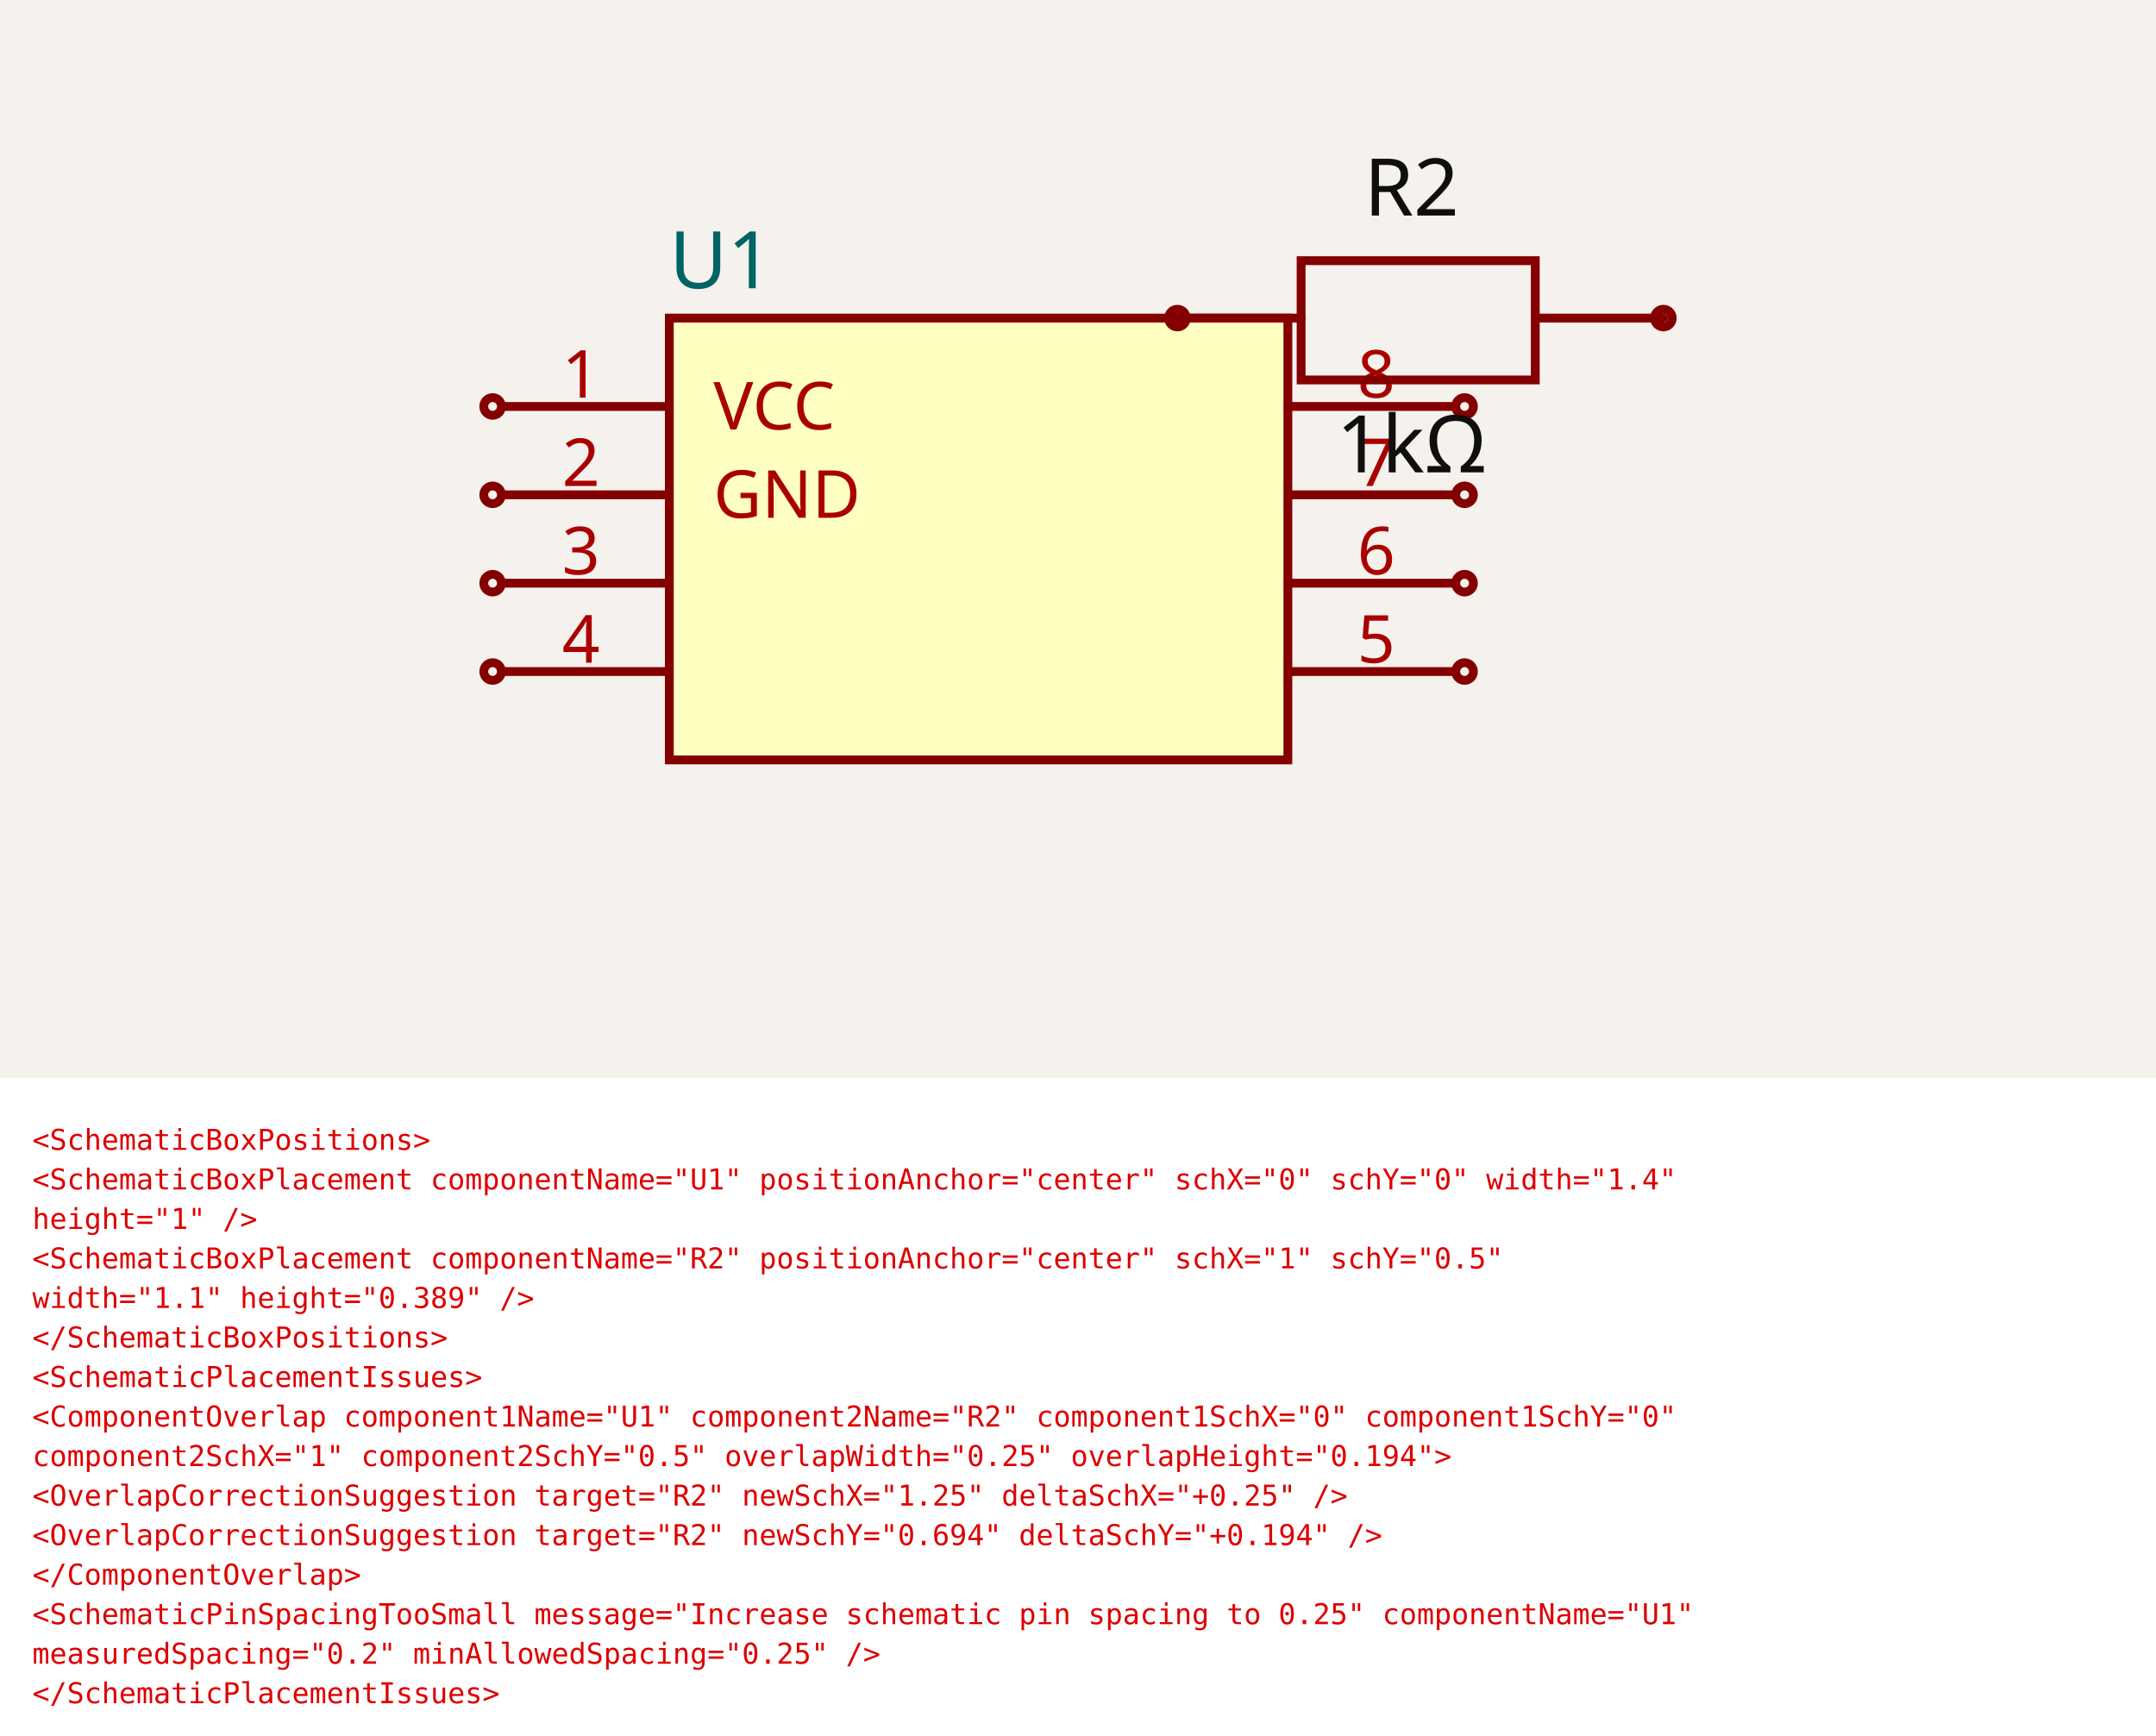
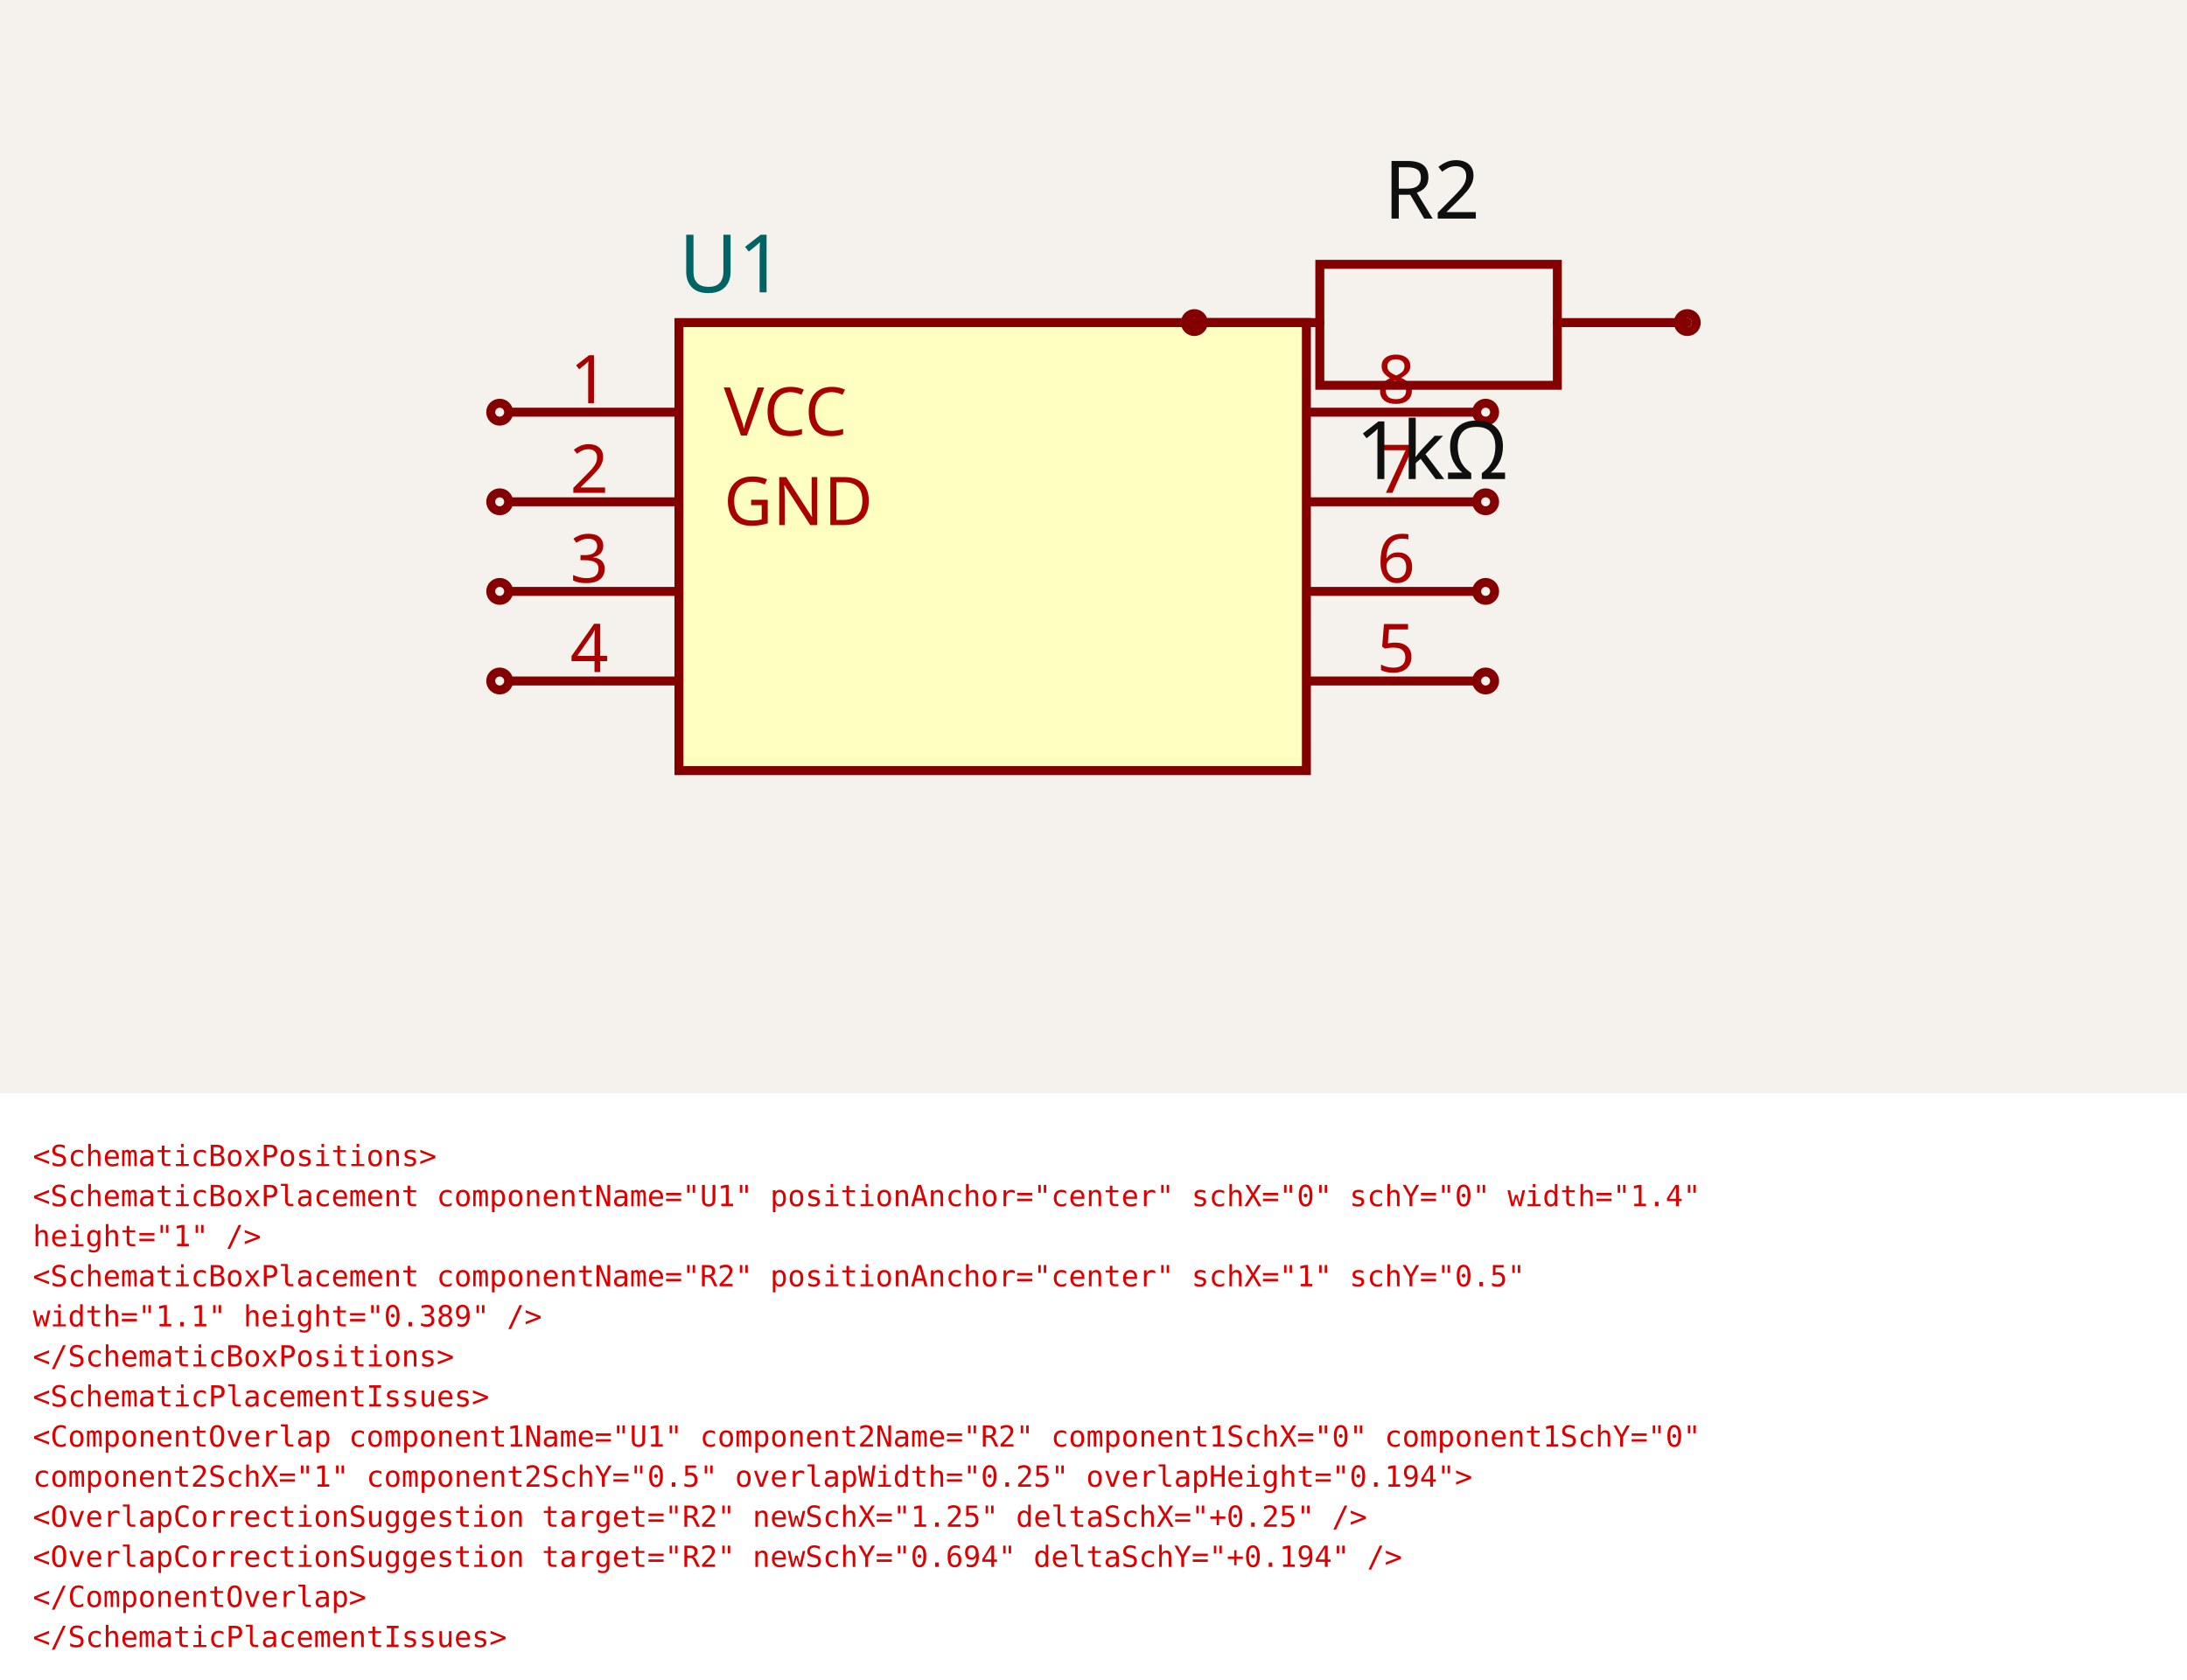
- <svg xmlns="http://www.w3.org/2000/svg" width="1200" height="966" viewBox="0 0 1200 966" role="img" aria-label="schematic analysis fixture">
+ <svg xmlns="http://www.w3.org/2000/svg" width="1200" height="922" viewBox="0 0 1200 922" role="img" aria-label="schematic analysis fixture">
  <g transform="translate(0, 0)">
    <style>
              .boundary { fill: rgb(245, 241, 237); }
              .schematic-boundary { fill: none; stroke: #fff; }
              .component { fill: none; stroke: rgb(132, 0, 0); }
              .chip { fill: rgb(255, 255, 194); stroke: rgb(132, 0, 0); }
              .component-pin { fill: none; stroke: rgb(132, 0, 0); }
              /* Basic per-trace hover fallback */
              .trace:hover {
                filter: invert(1);
              }
              .trace:hover .trace-crossing-outline {
                opacity: 0;
              }
              .trace:hover .trace-junction {
                filter: invert(1);
              }
              /* Net-hover highlighting: when a trace or its overlays are hovered,
                 invert color for all traces (base + overlays) sharing the same
                 subcircuit connectivity key. Also hide crossing outline during hover. */
              
              .text { font-family: sans-serif; fill: rgb(0, 150, 0); }
              .pin-number { fill: rgb(169, 0, 0); }
              .port-label { fill: rgb(0, 100, 100); }
              .component-name { fill: rgb(0, 100, 100); }
            </style>
    <rect class="boundary" x="0" y="0" width="1200" height="600" />
    <g data-circuit-json-type="schematic_component" data-schematic-component-id="schematic_component_0">
      <rect class="component chip" x="372.541" y="177.049" width="344.262" height="245.902" stroke-width="4.918px" fill="rgb(255, 255, 194)" stroke="rgb(132, 0, 0)" />
      <rect class="component-overlay" x="372.541" y="177.049" width="344.262" height="245.902" fill="transparent" />
      <text x="372.541" y="454.918" fill="#006464" text-anchor="start" dominant-baseline="middle" font-family="sans-serif" font-size="44.262px" transform="rotate(0, 372.541, 454.918)" />
      <text x="372.541" y="145.082" fill="#006464" text-anchor="start" dominant-baseline="middle" font-family="sans-serif" font-size="44.262px" transform="rotate(0, 372.541, 145.082)">U1</text>
      <line class="component-pin" x1="372.541" y1="226.23" x2="279.098" y2="226.23" stroke-width="4.918px" />
      <g data-schematic-port-id="source_port_0">
        <circle class="component-pin" cx="274.18" cy="226.23" r="4.918" stroke-width="4.918px" />
        <rect x="269.262" y="221.311" width="9.836" height="9.836" opacity="0" />
      </g>
      <text class="pin-number" x="323.361" y="221.311" style="font-family: sans-serif;" fill="rgb(169, 0, 0)" text-anchor="middle" dominant-baseline="auto" font-size="36.885px" transform="">1</text>
      <text class="pin-number" x="397.131" y="226.23" style="font-family: sans-serif;" fill="rgb(169, 0, 0)" text-anchor="start" dominant-baseline="middle" font-size="36.885px" transform="">VCC</text>
      <line class="component-pin" x1="372.541" y1="275.41" x2="279.098" y2="275.41" stroke-width="4.918px" />
      <g data-schematic-port-id="source_port_1">
        <circle class="component-pin" cx="274.18" cy="275.41" r="4.918" stroke-width="4.918px" />
        <rect x="269.262" y="270.492" width="9.836" height="9.836" opacity="0" />
      </g>
      <text class="pin-number" x="323.361" y="270.492" style="font-family: sans-serif;" fill="rgb(169, 0, 0)" text-anchor="middle" dominant-baseline="auto" font-size="36.885px" transform="">2</text>
      <text class="pin-number" x="397.131" y="275.41" style="font-family: sans-serif;" fill="rgb(169, 0, 0)" text-anchor="start" dominant-baseline="middle" font-size="36.885px" transform="">GND</text>
      <line class="component-pin" x1="372.541" y1="324.59" x2="279.098" y2="324.59" stroke-width="4.918px" />
      <g data-schematic-port-id="source_port_2">
        <circle class="component-pin" cx="274.18" cy="324.59" r="4.918" stroke-width="4.918px" />
        <rect x="269.262" y="319.672" width="9.836" height="9.836" opacity="0" />
      </g>
      <text class="pin-number" x="323.361" y="319.672" style="font-family: sans-serif;" fill="rgb(169, 0, 0)" text-anchor="middle" dominant-baseline="auto" font-size="36.885px" transform="">3</text>
      <line class="component-pin" x1="372.541" y1="373.77" x2="279.098" y2="373.77" stroke-width="4.918px" />
      <g data-schematic-port-id="source_port_3">
        <circle class="component-pin" cx="274.18" cy="373.77" r="4.918" stroke-width="4.918px" />
        <rect x="269.262" y="368.852" width="9.836" height="9.836" opacity="0" />
      </g>
      <text class="pin-number" x="323.361" y="368.852" style="font-family: sans-serif;" fill="rgb(169, 0, 0)" text-anchor="middle" dominant-baseline="auto" font-size="36.885px" transform="">4</text>
      <line class="component-pin" x1="716.803" y1="373.77" x2="810.246" y2="373.77" stroke-width="4.918px" />
      <g data-schematic-port-id="source_port_4">
        <circle class="component-pin" cx="815.164" cy="373.77" r="4.918" stroke-width="4.918px" />
        <rect x="810.246" y="368.852" width="9.836" height="9.836" opacity="0" />
      </g>
      <text class="pin-number" x="765.984" y="368.852" style="font-family: sans-serif;" fill="rgb(169, 0, 0)" text-anchor="middle" dominant-baseline="auto" font-size="36.885px" transform="">5</text>
      <line class="component-pin" x1="716.803" y1="324.59" x2="810.246" y2="324.59" stroke-width="4.918px" />
      <g data-schematic-port-id="source_port_5">
        <circle class="component-pin" cx="815.164" cy="324.59" r="4.918" stroke-width="4.918px" />
        <rect x="810.246" y="319.672" width="9.836" height="9.836" opacity="0" />
      </g>
      <text class="pin-number" x="765.984" y="319.672" style="font-family: sans-serif;" fill="rgb(169, 0, 0)" text-anchor="middle" dominant-baseline="auto" font-size="36.885px" transform="">6</text>
      <line class="component-pin" x1="716.803" y1="275.41" x2="810.246" y2="275.41" stroke-width="4.918px" />
      <g data-schematic-port-id="source_port_6">
        <circle class="component-pin" cx="815.164" cy="275.41" r="4.918" stroke-width="4.918px" />
        <rect x="810.246" y="270.492" width="9.836" height="9.836" opacity="0" />
      </g>
      <text class="pin-number" x="765.984" y="270.492" style="font-family: sans-serif;" fill="rgb(169, 0, 0)" text-anchor="middle" dominant-baseline="auto" font-size="36.885px" transform="">7</text>
      <line class="component-pin" x1="716.803" y1="226.23" x2="810.246" y2="226.23" stroke-width="4.918px" />
      <g data-schematic-port-id="source_port_7">
        <circle class="component-pin" cx="815.164" cy="226.23" r="4.918" stroke-width="4.918px" />
        <rect x="810.246" y="221.311" width="9.836" height="9.836" opacity="0" />
      </g>
      <text class="pin-number" x="765.984" y="221.311" style="font-family: sans-serif;" fill="rgb(169, 0, 0)" text-anchor="middle" dominant-baseline="auto" font-size="36.885px" transform="">8</text>
    </g>
    <g data-circuit-json-type="schematic_component" data-schematic-component-id="schematic_component_1">
      <rect class="component-overlay" x="655.328" y="145.082" width="270.492" height="66.393" fill="transparent" />
      <path d="M 655.328 177.049 L 724.18 177.049" stroke="rgb(132, 0, 0)" fill="none" stroke-width="4.918px" stroke-linecap="round" />
      <path d="M 854.508 177.049 L 925.82 177.049" stroke="rgb(132, 0, 0)" fill="none" stroke-width="4.918px" stroke-linecap="round" />
      <path d="M 790.574 145.082 L 854.508 145.082 L 854.508 211.475 L 724.18 211.475 L 724.18 145.082 L 790.574 145.082" stroke="rgb(132, 0, 0)" fill="none" stroke-width="4.918px" stroke-linecap="round" />
      <text x="785.656" y="132.921" stroke="rgb(245, 241, 237)" stroke-width="4.918px" paint-order="stroke" fill="rgb(15, 15, 15)" font-family="sans-serif" text-anchor="middle" dominant-baseline="ideographic" font-size="44.262px">R2</text>
      <text x="785.656" y="228.555" fill="rgb(15, 15, 15)" font-family="sans-serif" text-anchor="middle" dominant-baseline="hanging" font-size="44.262px">1kΩ</text>
      <circle cx="655.328" cy="177.049" r="4.918px" stroke-width="4.918px" fill="none" stroke="rgb(132, 0, 0)" />
      <circle cx="925.82" cy="177.049" r="4.918px" stroke-width="4.918px" fill="none" stroke="rgb(132, 0, 0)" />
    </g>
    <g class="schematic-port-hover" data-schematic-port-id="source_port_0">
      <circle cx="274.18" cy="226.23" r="9.836" fill="red" opacity="0" />
    </g>
    <g class="schematic-port-hover" data-schematic-port-id="source_port_1">
      <circle cx="274.18" cy="275.41" r="9.836" fill="red" opacity="0" />
    </g>
    <g class="schematic-port-hover" data-schematic-port-id="source_port_2">
      <circle cx="274.18" cy="324.59" r="9.836" fill="red" opacity="0" />
    </g>
    <g class="schematic-port-hover" data-schematic-port-id="source_port_3">
      <circle cx="274.18" cy="373.77" r="9.836" fill="red" opacity="0" />
    </g>
    <g class="schematic-port-hover" data-schematic-port-id="source_port_4">
      <circle cx="815.164" cy="373.77" r="9.836" fill="red" opacity="0" />
    </g>
    <g class="schematic-port-hover" data-schematic-port-id="source_port_5">
      <circle cx="815.164" cy="324.59" r="9.836" fill="red" opacity="0" />
    </g>
    <g class="schematic-port-hover" data-schematic-port-id="source_port_6">
      <circle cx="815.164" cy="275.41" r="9.836" fill="red" opacity="0" />
    </g>
    <g class="schematic-port-hover" data-schematic-port-id="source_port_7">
      <circle cx="815.164" cy="226.23" r="9.836" fill="red" opacity="0" />
    </g>
    <g class="schematic-port-hover" data-schematic-port-id="source_port_8">
      <circle cx="655.328" cy="177.049" r="9.836" fill="red" opacity="0" />
    </g>
    <g class="schematic-port-hover" data-schematic-port-id="source_port_9">
      <circle cx="925.82" cy="177.049" r="9.836" fill="red" opacity="0" />
    </g>
  </g>
  <g transform="translate(0, 600) scale(1, 1) translate(0, 0)">
    <rect width="100%" height="100%" fill="#fff" />
    <text x="18" y="40" fill="#d00" font-family="Menlo, Consolas, monospace" font-size="16">
      <tspan x="18" dy="0">&lt;SchematicBoxPositions&gt;</tspan>
      <tspan x="18" dy="22">&lt;SchematicBoxPlacement componentName="U1" positionAnchor="center" schX="0" schY="0" width="1.4"</tspan>
      <tspan x="18" dy="22">  height="1" /&gt;</tspan>
      <tspan x="18" dy="22">&lt;SchematicBoxPlacement componentName="R2" positionAnchor="center" schX="1" schY="0.5"</tspan>
      <tspan x="18" dy="22">  width="1.1" height="0.389" /&gt;</tspan>
      <tspan x="18" dy="22">&lt;/SchematicBoxPositions&gt;</tspan>
      <tspan x="18" dy="22">&lt;SchematicPlacementIssues&gt;</tspan>
      <tspan x="18" dy="22">&lt;ComponentOverlap component1Name="U1" component2Name="R2" component1SchX="0" component1SchY="0"</tspan>
      <tspan x="18" dy="22">  component2SchX="1" component2SchY="0.5" overlapWidth="0.25" overlapHeight="0.194"&gt;</tspan>
      <tspan x="18" dy="22">&lt;OverlapCorrectionSuggestion target="R2" newSchX="1.25" deltaSchX="+0.25" /&gt;</tspan>
      <tspan x="18" dy="22">&lt;OverlapCorrectionSuggestion target="R2" newSchY="0.694" deltaSchY="+0.194" /&gt;</tspan>
      <tspan x="18" dy="22">&lt;/ComponentOverlap&gt;</tspan>
-       <tspan x="18" dy="22">&lt;SchematicPinSpacingTooSmall message="Increase schematic pin spacing to 0.25" componentName="U1"</tspan>
-       <tspan x="18" dy="22">  measuredSpacing="0.2" minAllowedSpacing="0.25" /&gt;</tspan>
      <tspan x="18" dy="22">&lt;/SchematicPlacementIssues&gt;</tspan>
    </text>
  </g>
</svg>
